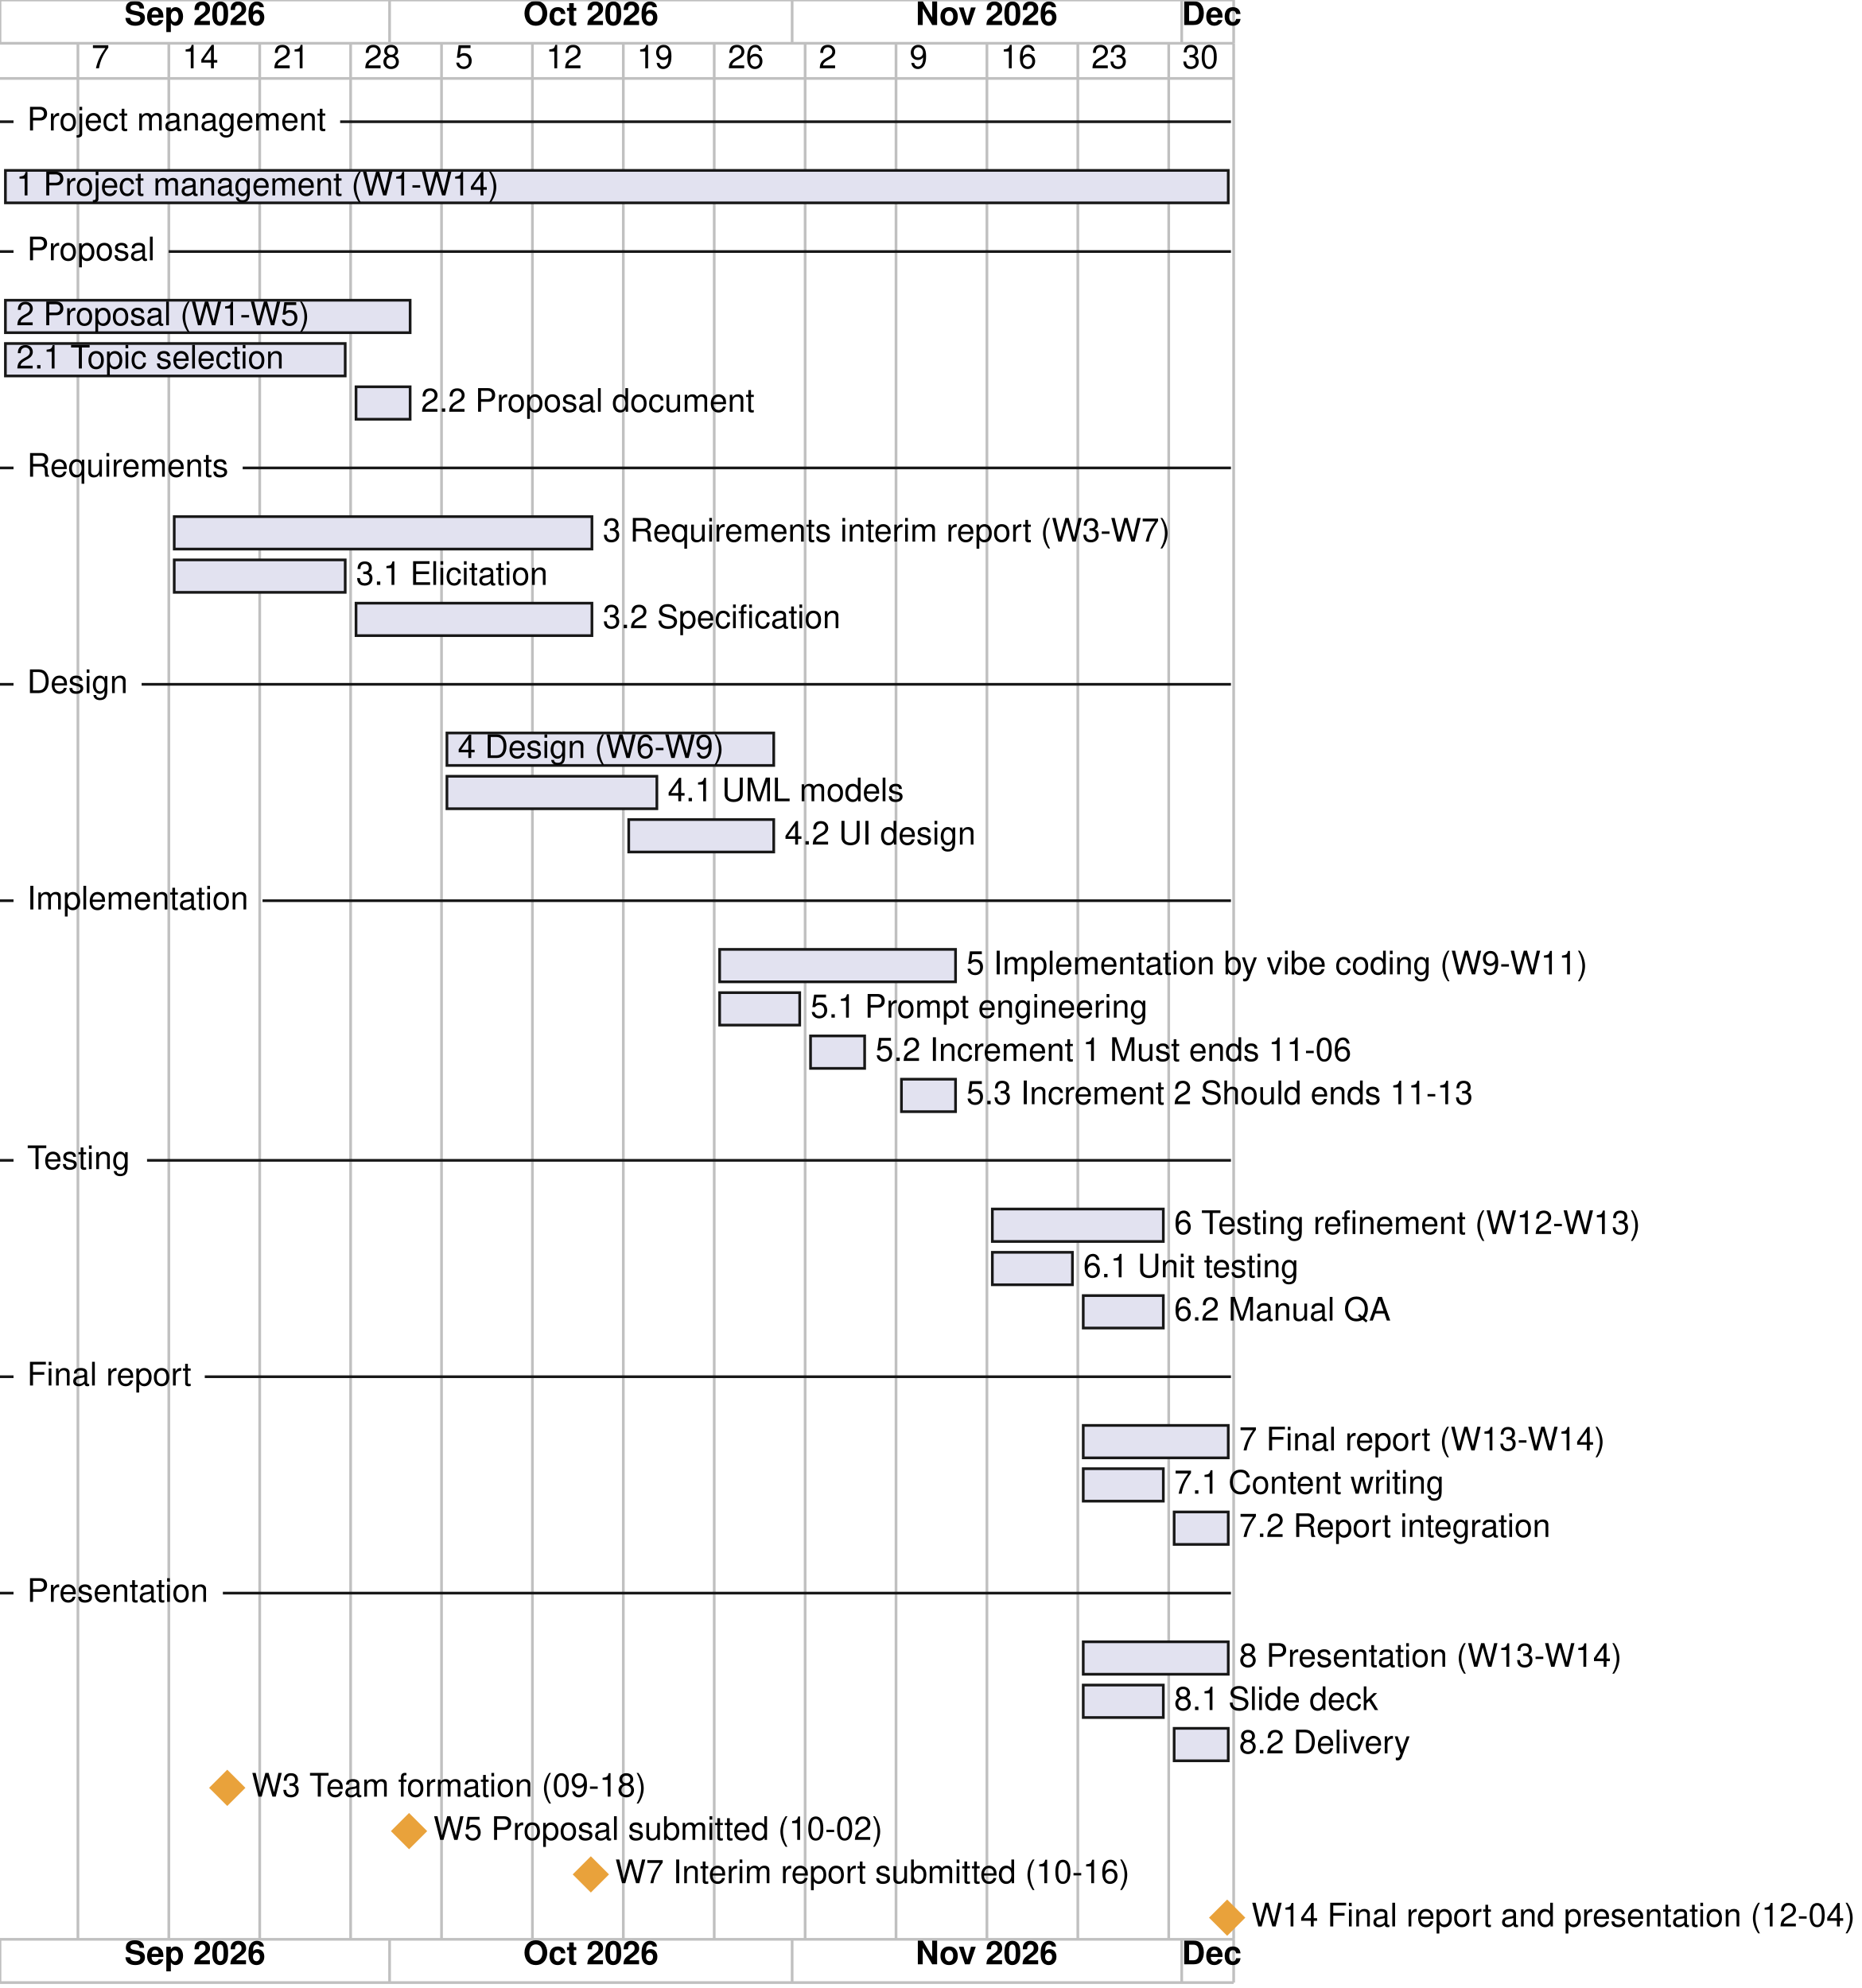
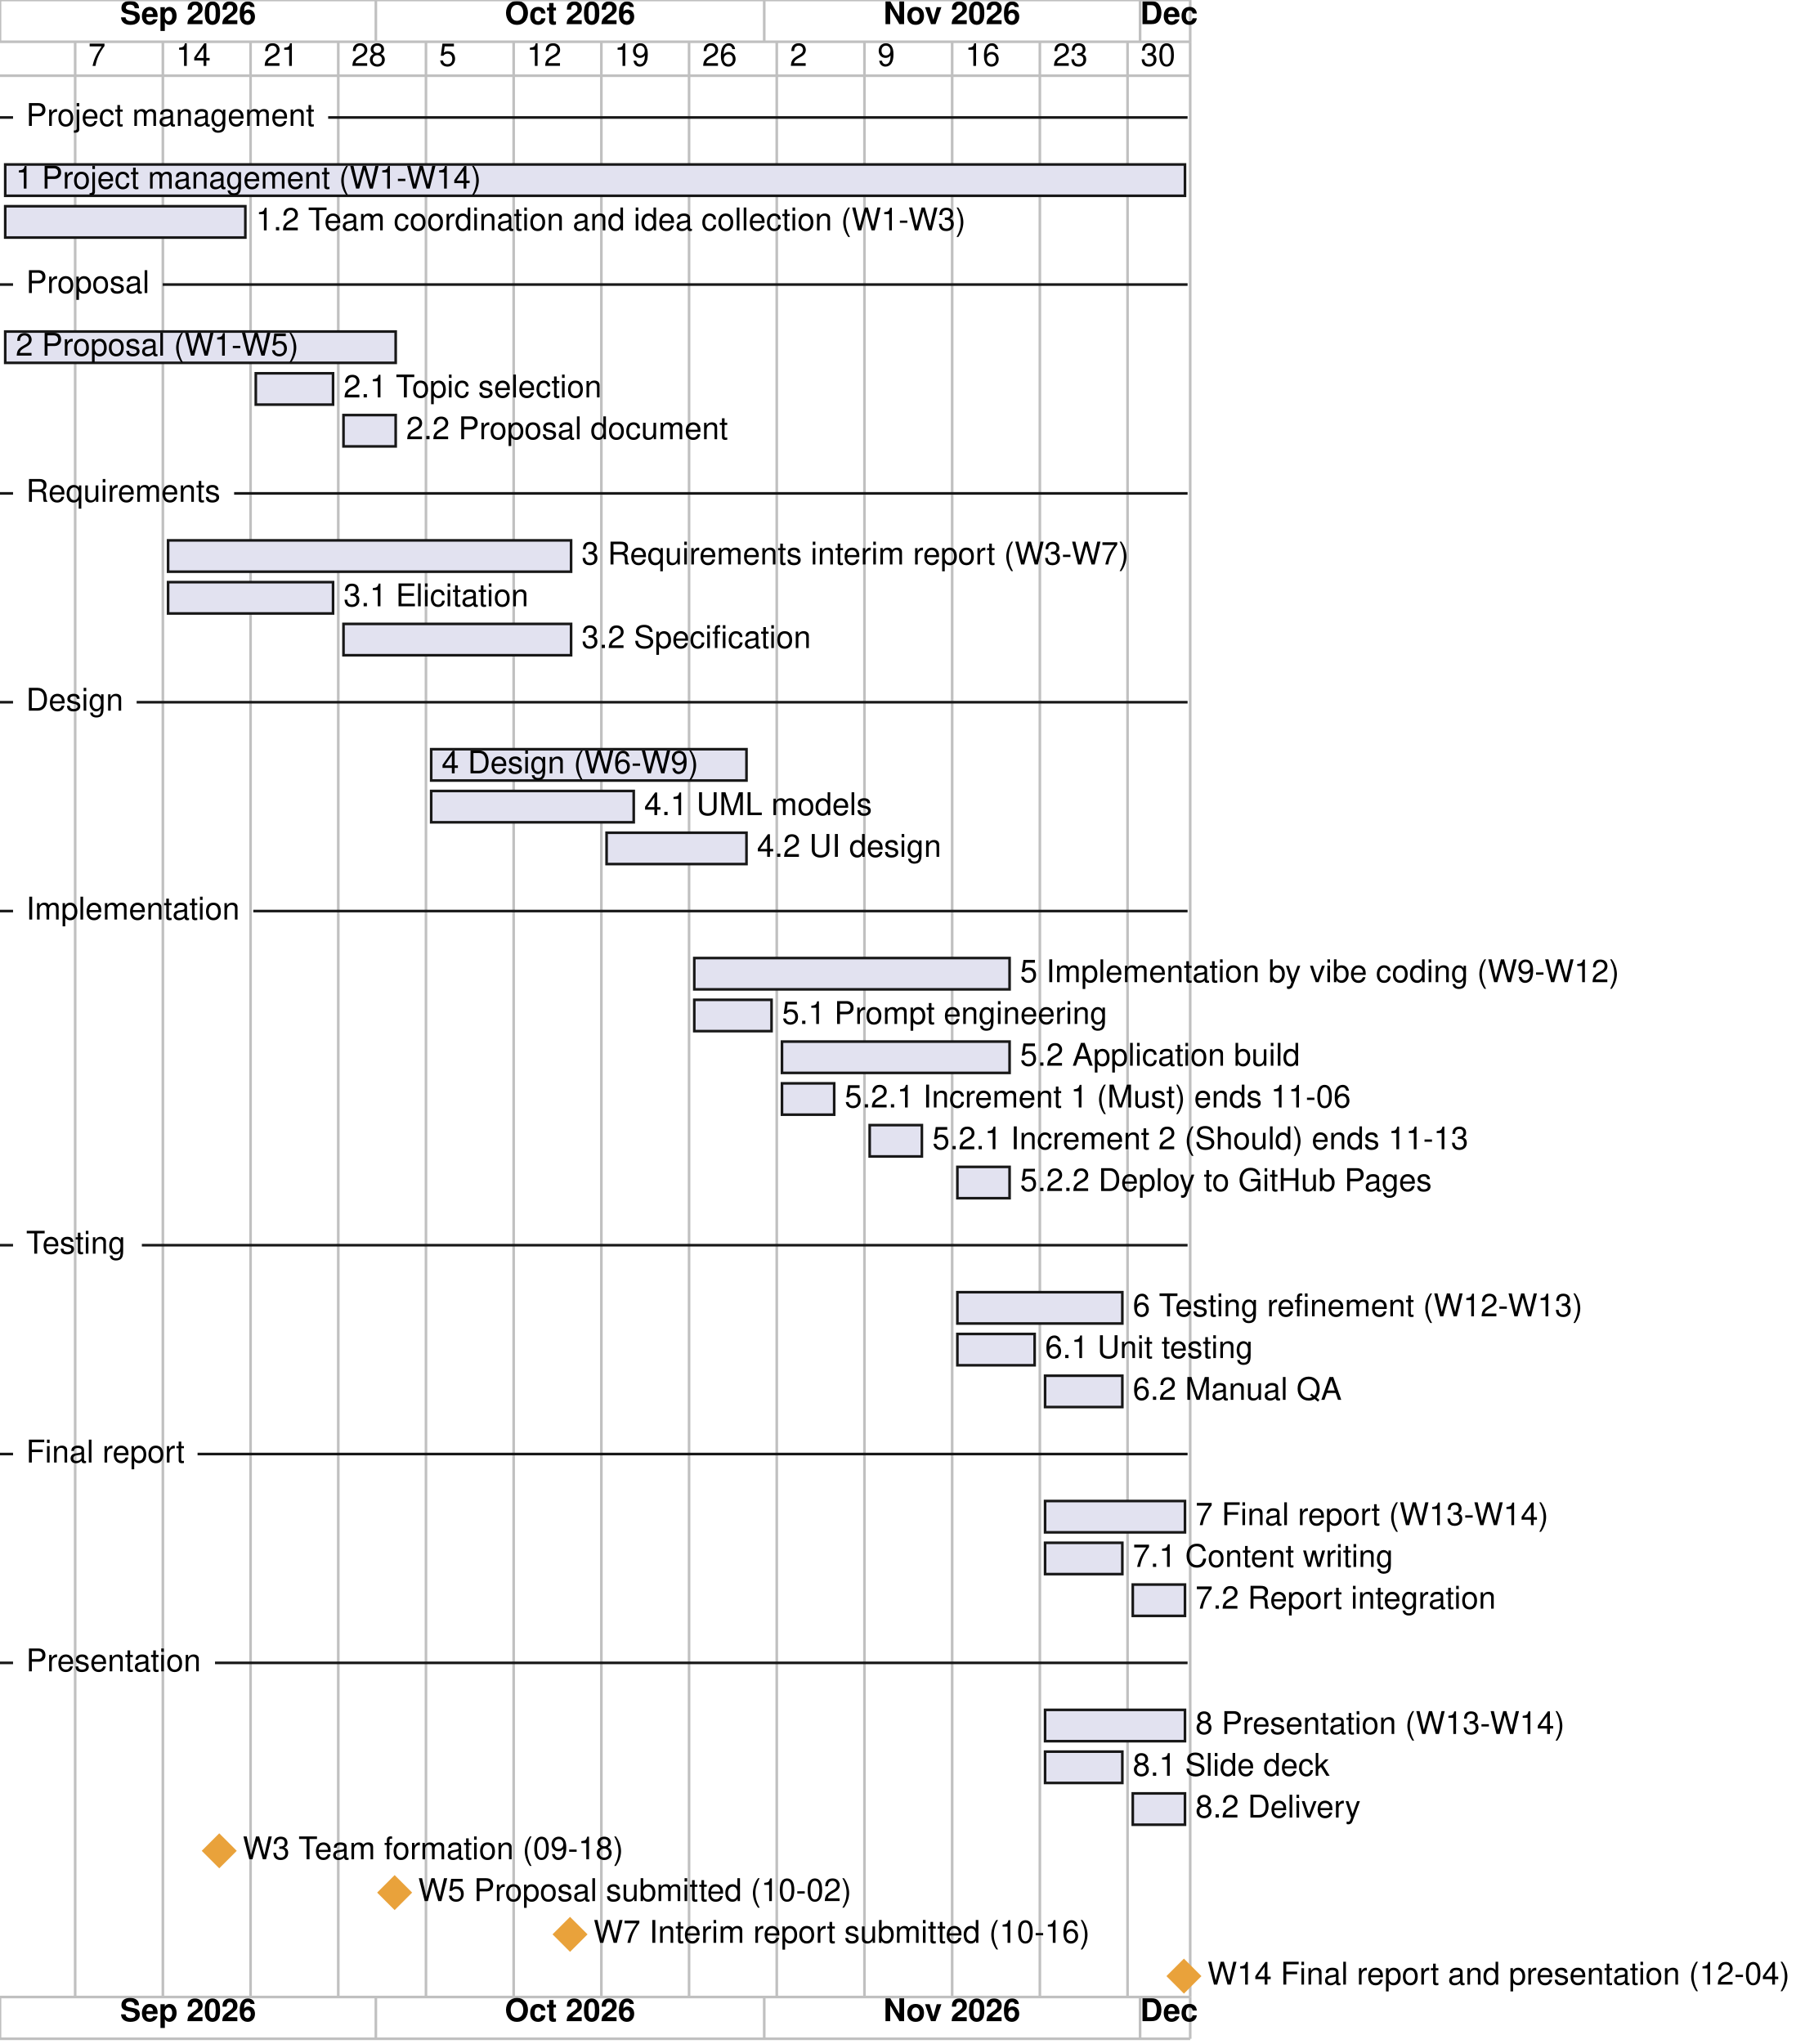
- <svg xmlns="http://www.w3.org/2000/svg" contentStyleType="text/css" data-diagram-type="GANTT" height="735px" preserveAspectRatio="none" style="width:688px;height:735px;background:#FFFFFF;" version="1.1" viewBox="0 0 688 735" width="688px" zoomAndPan="magnify">
+ <svg xmlns="http://www.w3.org/2000/svg" contentStyleType="text/css" data-diagram-type="GANTT" height="783px" preserveAspectRatio="none" style="width:688px;height:783px;background:#FFFFFF;" version="1.1" viewBox="0 0 688 783" width="688px" zoomAndPan="magnify">
  <defs />
  <g>
    <text fill="#000000" font-family="Helvetica" font-size="12" lengthAdjust="spacing" textLength="6.674" x="33.8" y="25.24">7</text>
    <text fill="#000000" font-family="Helvetica" font-size="12" lengthAdjust="spacing" textLength="13.348" x="67.4" y="25.24">14</text>
    <text fill="#000000" font-family="Helvetica" font-size="12" lengthAdjust="spacing" textLength="13.348" x="101" y="25.24">21</text>
    <text fill="#000000" font-family="Helvetica" font-size="12" lengthAdjust="spacing" textLength="13.348" x="134.6" y="25.24">28</text>
    <text fill="#000000" font-family="Helvetica" font-size="12" lengthAdjust="spacing" textLength="6.674" x="168.2" y="25.24">5</text>
    <text fill="#000000" font-family="Helvetica" font-size="12" lengthAdjust="spacing" textLength="13.348" x="201.8" y="25.24">12</text>
    <text fill="#000000" font-family="Helvetica" font-size="12" lengthAdjust="spacing" textLength="13.348" x="235.4" y="25.24">19</text>
    <text fill="#000000" font-family="Helvetica" font-size="12" lengthAdjust="spacing" textLength="13.348" x="269" y="25.24">26</text>
    <text fill="#000000" font-family="Helvetica" font-size="12" lengthAdjust="spacing" textLength="6.674" x="302.6" y="25.24">2</text>
    <text fill="#000000" font-family="Helvetica" font-size="12" lengthAdjust="spacing" textLength="6.674" x="336.2" y="25.24">9</text>
    <text fill="#000000" font-family="Helvetica" font-size="12" lengthAdjust="spacing" textLength="13.348" x="369.8" y="25.24">16</text>
    <text fill="#000000" font-family="Helvetica" font-size="12" lengthAdjust="spacing" textLength="13.348" x="403.4" y="25.24">23</text>
    <text fill="#000000" font-family="Helvetica" font-size="12" lengthAdjust="spacing" textLength="13.348" x="437" y="25.24">30</text>
-     <line style="stroke:#C0C0C0;stroke-width:1;" x1="28.8" x2="28.8" y1="16" y2="717" />
-     <line style="stroke:#C0C0C0;stroke-width:1;" x1="62.4" x2="62.4" y1="16" y2="717" />
-     <line style="stroke:#C0C0C0;stroke-width:1;" x1="96" x2="96" y1="16" y2="717" />
-     <line style="stroke:#C0C0C0;stroke-width:1;" x1="129.6" x2="129.6" y1="16" y2="717" />
-     <line style="stroke:#C0C0C0;stroke-width:1;" x1="163.2" x2="163.2" y1="16" y2="717" />
-     <line style="stroke:#C0C0C0;stroke-width:1;" x1="196.8" x2="196.8" y1="16" y2="717" />
-     <line style="stroke:#C0C0C0;stroke-width:1;" x1="230.4" x2="230.4" y1="16" y2="717" />
-     <line style="stroke:#C0C0C0;stroke-width:1;" x1="264" x2="264" y1="16" y2="717" />
-     <line style="stroke:#C0C0C0;stroke-width:1;" x1="297.6" x2="297.6" y1="16" y2="717" />
-     <line style="stroke:#C0C0C0;stroke-width:1;" x1="331.2" x2="331.2" y1="16" y2="717" />
-     <line style="stroke:#C0C0C0;stroke-width:1;" x1="364.8" x2="364.8" y1="16" y2="717" />
-     <line style="stroke:#C0C0C0;stroke-width:1;" x1="398.4" x2="398.4" y1="16" y2="717" />
-     <line style="stroke:#C0C0C0;stroke-width:1;" x1="432" x2="432" y1="16" y2="717" />
-     <line style="stroke:#C0C0C0;stroke-width:1;" x1="456" x2="456" y1="16" y2="717" />
+     <line style="stroke:#C0C0C0;stroke-width:1;" x1="28.8" x2="28.8" y1="16" y2="765" />
+     <line style="stroke:#C0C0C0;stroke-width:1;" x1="62.4" x2="62.4" y1="16" y2="765" />
+     <line style="stroke:#C0C0C0;stroke-width:1;" x1="96" x2="96" y1="16" y2="765" />
+     <line style="stroke:#C0C0C0;stroke-width:1;" x1="129.6" x2="129.6" y1="16" y2="765" />
+     <line style="stroke:#C0C0C0;stroke-width:1;" x1="163.2" x2="163.2" y1="16" y2="765" />
+     <line style="stroke:#C0C0C0;stroke-width:1;" x1="196.8" x2="196.8" y1="16" y2="765" />
+     <line style="stroke:#C0C0C0;stroke-width:1;" x1="230.4" x2="230.4" y1="16" y2="765" />
+     <line style="stroke:#C0C0C0;stroke-width:1;" x1="264" x2="264" y1="16" y2="765" />
+     <line style="stroke:#C0C0C0;stroke-width:1;" x1="297.6" x2="297.6" y1="16" y2="765" />
+     <line style="stroke:#C0C0C0;stroke-width:1;" x1="331.2" x2="331.2" y1="16" y2="765" />
+     <line style="stroke:#C0C0C0;stroke-width:1;" x1="364.8" x2="364.8" y1="16" y2="765" />
+     <line style="stroke:#C0C0C0;stroke-width:1;" x1="398.4" x2="398.4" y1="16" y2="765" />
+     <line style="stroke:#C0C0C0;stroke-width:1;" x1="432" x2="432" y1="16" y2="765" />
+     <line style="stroke:#C0C0C0;stroke-width:1;" x1="456" x2="456" y1="16" y2="765" />
    <line style="stroke:#C0C0C0;stroke-width:1;" x1="0" x2="0" y1="0" y2="16" />
    <line style="stroke:#C0C0C0;stroke-width:1;" x1="144" x2="144" y1="0" y2="16" />
    <text fill="#000000" font-family="Helvetica" font-size="12" font-weight="bold" lengthAdjust="spacing" textLength="52.037" x="45.981" y="9.24">Sep 2026</text>
    <line style="stroke:#C0C0C0;stroke-width:1;" x1="292.8" x2="292.8" y1="0" y2="16" />
    <text fill="#000000" font-family="Helvetica" font-size="12" font-weight="bold" lengthAdjust="spacing" textLength="50.033" x="193.383" y="9.24">Oct 2026</text>
    <line style="stroke:#C0C0C0;stroke-width:1;" x1="436.8" x2="436.8" y1="0" y2="16" />
    <text fill="#000000" font-family="Helvetica" font-size="12" font-weight="bold" lengthAdjust="spacing" textLength="52.699" x="338.45" y="9.24">Nov 2026</text>
    <line style="stroke:#C0C0C0;stroke-width:1;" x1="456" x2="456" y1="0" y2="16" />
    <text fill="#000000" font-family="Helvetica" font-size="12" font-weight="bold" lengthAdjust="spacing" textLength="22.014" x="436.8" y="9.24">Dec</text>
    <line style="stroke:#C0C0C0;stroke-width:1;" x1="0" x2="456" y1="0" y2="0" />
    <line style="stroke:#C0C0C0;stroke-width:1;" x1="0" x2="456" y1="16" y2="16" />
    <line style="stroke:#C0C0C0;stroke-width:1;" x1="0" x2="456" y1="29" y2="29" />
    <line style="stroke:#181818;stroke-width:1;" x1="0" x2="5" y1="45" y2="45" />
    <line style="stroke:#181818;stroke-width:1;" x1="125.725" x2="455" y1="45" y2="45" />
    <rect fill="#E2E2F0" height="12" style="stroke:none;stroke-width:1;" width="452" x="2" y="63" />
    <rect fill="none" height="12" style="stroke:#181818;stroke-width:1;" width="452" x="2" y="63" />
-     <line style="stroke:#181818;stroke-width:1;" x1="0" x2="5" y1="93" y2="93" />
-     <line style="stroke:#181818;stroke-width:1;" x1="62.361" x2="455" y1="93" y2="93" />
-     <rect fill="#E2E2F0" height="12" style="stroke:none;stroke-width:1;" width="149.6" x="2" y="111" />
-     <rect fill="none" height="12" style="stroke:#181818;stroke-width:1;" width="149.6" x="2" y="111" />
-     <rect fill="#E2E2F0" height="12" style="stroke:none;stroke-width:1;" width="125.6" x="2" y="127" />
-     <rect fill="none" height="12" style="stroke:#181818;stroke-width:1;" width="125.6" x="2" y="127" />
-     <rect fill="#E2E2F0" height="12" style="stroke:none;stroke-width:1;" width="20" x="131.6" y="143" />
-     <rect fill="none" height="12" style="stroke:#181818;stroke-width:1;" width="20" x="131.6" y="143" />
-     <line style="stroke:#181818;stroke-width:1;" x1="0" x2="5" y1="173" y2="173" />
-     <line style="stroke:#181818;stroke-width:1;" x1="89.701" x2="455" y1="173" y2="173" />
-     <rect fill="#E2E2F0" height="12" style="stroke:none;stroke-width:1;" width="154.4" x="64.4" y="191" />
-     <rect fill="none" height="12" style="stroke:#181818;stroke-width:1;" width="154.4" x="64.4" y="191" />
-     <rect fill="#E2E2F0" height="12" style="stroke:none;stroke-width:1;" width="63.2" x="64.4" y="207" />
-     <rect fill="none" height="12" style="stroke:#181818;stroke-width:1;" width="63.2" x="64.4" y="207" />
-     <rect fill="#E2E2F0" height="12" style="stroke:none;stroke-width:1;" width="87.2" x="131.6" y="223" />
-     <rect fill="none" height="12" style="stroke:#181818;stroke-width:1;" width="87.2" x="131.6" y="223" />
-     <line style="stroke:#181818;stroke-width:1;" x1="0" x2="5" y1="253" y2="253" />
-     <line style="stroke:#181818;stroke-width:1;" x1="52.353" x2="455" y1="253" y2="253" />
-     <rect fill="#E2E2F0" height="12" style="stroke:none;stroke-width:1;" width="120.8" x="165.2" y="271" />
-     <rect fill="none" height="12" style="stroke:#181818;stroke-width:1;" width="120.8" x="165.2" y="271" />
-     <rect fill="#E2E2F0" height="12" style="stroke:none;stroke-width:1;" width="77.6" x="165.2" y="287" />
-     <rect fill="none" height="12" style="stroke:#181818;stroke-width:1;" width="77.6" x="165.2" y="287" />
-     <rect fill="#E2E2F0" height="12" style="stroke:none;stroke-width:1;" width="53.6" x="232.4" y="303" />
-     <rect fill="none" height="12" style="stroke:#181818;stroke-width:1;" width="53.6" x="232.4" y="303" />
-     <line style="stroke:#181818;stroke-width:1;" x1="0" x2="5" y1="333" y2="333" />
-     <line style="stroke:#181818;stroke-width:1;" x1="97.043" x2="455" y1="333" y2="333" />
-     <rect fill="#E2E2F0" height="12" style="stroke:none;stroke-width:1;" width="87.2" x="266" y="351" />
-     <rect fill="none" height="12" style="stroke:#181818;stroke-width:1;" width="87.2" x="266" y="351" />
-     <rect fill="#E2E2F0" height="12" style="stroke:none;stroke-width:1;" width="29.6" x="266" y="367" />
-     <rect fill="none" height="12" style="stroke:#181818;stroke-width:1;" width="29.6" x="266" y="367" />
-     <rect fill="#E2E2F0" height="12" style="stroke:none;stroke-width:1;" width="20" x="299.6" y="383" />
-     <rect fill="none" height="12" style="stroke:#181818;stroke-width:1;" width="20" x="299.6" y="383" />
-     <rect fill="#E2E2F0" height="12" style="stroke:none;stroke-width:1;" width="20" x="333.2" y="399" />
-     <rect fill="none" height="12" style="stroke:#181818;stroke-width:1;" width="20" x="333.2" y="399" />
-     <line style="stroke:#181818;stroke-width:1;" x1="0" x2="5" y1="429" y2="429" />
-     <line style="stroke:#181818;stroke-width:1;" x1="54.352" x2="455" y1="429" y2="429" />
-     <rect fill="#E2E2F0" height="12" style="stroke:none;stroke-width:1;" width="63.2" x="366.8" y="447" />
-     <rect fill="none" height="12" style="stroke:#181818;stroke-width:1;" width="63.2" x="366.8" y="447" />
-     <rect fill="#E2E2F0" height="12" style="stroke:none;stroke-width:1;" width="29.6" x="366.8" y="463" />
-     <rect fill="none" height="12" style="stroke:#181818;stroke-width:1;" width="29.6" x="366.8" y="463" />
-     <rect fill="#E2E2F0" height="12" style="stroke:none;stroke-width:1;" width="29.6" x="400.4" y="479" />
-     <rect fill="none" height="12" style="stroke:#181818;stroke-width:1;" width="29.6" x="400.4" y="479" />
-     <line style="stroke:#181818;stroke-width:1;" x1="0" x2="5" y1="509" y2="509" />
-     <line style="stroke:#181818;stroke-width:1;" x1="75.691" x2="455" y1="509" y2="509" />
-     <rect fill="#E2E2F0" height="12" style="stroke:none;stroke-width:1;" width="53.6" x="400.4" y="527" />
-     <rect fill="none" height="12" style="stroke:#181818;stroke-width:1;" width="53.6" x="400.4" y="527" />
-     <rect fill="#E2E2F0" height="12" style="stroke:none;stroke-width:1;" width="29.6" x="400.4" y="543" />
-     <rect fill="none" height="12" style="stroke:#181818;stroke-width:1;" width="29.6" x="400.4" y="543" />
-     <rect fill="#E2E2F0" height="12" style="stroke:none;stroke-width:1;" width="20" x="434" y="559" />
-     <rect fill="none" height="12" style="stroke:#181818;stroke-width:1;" width="20" x="434" y="559" />
-     <line style="stroke:#181818;stroke-width:1;" x1="0" x2="5" y1="589" y2="589" />
-     <line style="stroke:#181818;stroke-width:1;" x1="82.377" x2="455" y1="589" y2="589" />
-     <rect fill="#E2E2F0" height="12" style="stroke:none;stroke-width:1;" width="53.6" x="400.4" y="607" />
-     <rect fill="none" height="12" style="stroke:#181818;stroke-width:1;" width="53.6" x="400.4" y="607" />
-     <rect fill="#E2E2F0" height="12" style="stroke:none;stroke-width:1;" width="29.6" x="400.4" y="623" />
-     <rect fill="none" height="12" style="stroke:#181818;stroke-width:1;" width="29.6" x="400.4" y="623" />
-     <rect fill="#E2E2F0" height="12" style="stroke:none;stroke-width:1;" width="20" x="434" y="639" />
-     <rect fill="none" height="12" style="stroke:#181818;stroke-width:1;" width="20" x="434" y="639" />
-     <polygon fill="#E9A23B" points="84,655,90,661,84,667,78,661" style="stroke:#E9A23B;stroke-width:1;" />
-     <polygon fill="#E9A23B" points="151.2,671,157.2,677,151.2,683,145.2,677" style="stroke:#E9A23B;stroke-width:1;" />
-     <polygon fill="#E9A23B" points="218.4,687,224.4,693,218.4,699,212.4,693" style="stroke:#E9A23B;stroke-width:1;" />
-     <polygon fill="#E9A23B" points="453.6,703,459.6,709,453.6,715,447.6,709" style="stroke:#E9A23B;stroke-width:1;" />
+     <rect fill="#E2E2F0" height="12" style="stroke:none;stroke-width:1;" width="92" x="2" y="79" />
+     <rect fill="none" height="12" style="stroke:#181818;stroke-width:1;" width="92" x="2" y="79" />
+     <line style="stroke:#181818;stroke-width:1;" x1="0" x2="5" y1="109" y2="109" />
+     <line style="stroke:#181818;stroke-width:1;" x1="62.361" x2="455" y1="109" y2="109" />
+     <rect fill="#E2E2F0" height="12" style="stroke:none;stroke-width:1;" width="149.6" x="2" y="127" />
+     <rect fill="none" height="12" style="stroke:#181818;stroke-width:1;" width="149.6" x="2" y="127" />
+     <rect fill="#E2E2F0" height="12" style="stroke:none;stroke-width:1;" width="29.6" x="98" y="143" />
+     <rect fill="none" height="12" style="stroke:#181818;stroke-width:1;" width="29.6" x="98" y="143" />
+     <rect fill="#E2E2F0" height="12" style="stroke:none;stroke-width:1;" width="20" x="131.6" y="159" />
+     <rect fill="none" height="12" style="stroke:#181818;stroke-width:1;" width="20" x="131.6" y="159" />
+     <line style="stroke:#181818;stroke-width:1;" x1="0" x2="5" y1="189" y2="189" />
+     <line style="stroke:#181818;stroke-width:1;" x1="89.701" x2="455" y1="189" y2="189" />
+     <rect fill="#E2E2F0" height="12" style="stroke:none;stroke-width:1;" width="154.4" x="64.4" y="207" />
+     <rect fill="none" height="12" style="stroke:#181818;stroke-width:1;" width="154.4" x="64.4" y="207" />
+     <rect fill="#E2E2F0" height="12" style="stroke:none;stroke-width:1;" width="63.2" x="64.4" y="223" />
+     <rect fill="none" height="12" style="stroke:#181818;stroke-width:1;" width="63.2" x="64.4" y="223" />
+     <rect fill="#E2E2F0" height="12" style="stroke:none;stroke-width:1;" width="87.2" x="131.6" y="239" />
+     <rect fill="none" height="12" style="stroke:#181818;stroke-width:1;" width="87.2" x="131.6" y="239" />
+     <line style="stroke:#181818;stroke-width:1;" x1="0" x2="5" y1="269" y2="269" />
+     <line style="stroke:#181818;stroke-width:1;" x1="52.353" x2="455" y1="269" y2="269" />
+     <rect fill="#E2E2F0" height="12" style="stroke:none;stroke-width:1;" width="120.8" x="165.2" y="287" />
+     <rect fill="none" height="12" style="stroke:#181818;stroke-width:1;" width="120.8" x="165.2" y="287" />
+     <rect fill="#E2E2F0" height="12" style="stroke:none;stroke-width:1;" width="77.6" x="165.2" y="303" />
+     <rect fill="none" height="12" style="stroke:#181818;stroke-width:1;" width="77.6" x="165.2" y="303" />
+     <rect fill="#E2E2F0" height="12" style="stroke:none;stroke-width:1;" width="53.6" x="232.4" y="319" />
+     <rect fill="none" height="12" style="stroke:#181818;stroke-width:1;" width="53.6" x="232.4" y="319" />
+     <line style="stroke:#181818;stroke-width:1;" x1="0" x2="5" y1="349" y2="349" />
+     <line style="stroke:#181818;stroke-width:1;" x1="97.043" x2="455" y1="349" y2="349" />
+     <rect fill="#E2E2F0" height="12" style="stroke:none;stroke-width:1;" width="120.8" x="266" y="367" />
+     <rect fill="none" height="12" style="stroke:#181818;stroke-width:1;" width="120.8" x="266" y="367" />
+     <rect fill="#E2E2F0" height="12" style="stroke:none;stroke-width:1;" width="29.6" x="266" y="383" />
+     <rect fill="none" height="12" style="stroke:#181818;stroke-width:1;" width="29.6" x="266" y="383" />
+     <rect fill="#E2E2F0" height="12" style="stroke:none;stroke-width:1;" width="87.2" x="299.6" y="399" />
+     <rect fill="none" height="12" style="stroke:#181818;stroke-width:1;" width="87.2" x="299.6" y="399" />
+     <rect fill="#E2E2F0" height="12" style="stroke:none;stroke-width:1;" width="20" x="299.6" y="415" />
+     <rect fill="none" height="12" style="stroke:#181818;stroke-width:1;" width="20" x="299.6" y="415" />
+     <rect fill="#E2E2F0" height="12" style="stroke:none;stroke-width:1;" width="20" x="333.2" y="431" />
+     <rect fill="none" height="12" style="stroke:#181818;stroke-width:1;" width="20" x="333.2" y="431" />
+     <rect fill="#E2E2F0" height="12" style="stroke:none;stroke-width:1;" width="20" x="366.8" y="447" />
+     <rect fill="none" height="12" style="stroke:#181818;stroke-width:1;" width="20" x="366.8" y="447" />
+     <line style="stroke:#181818;stroke-width:1;" x1="0" x2="5" y1="477" y2="477" />
+     <line style="stroke:#181818;stroke-width:1;" x1="54.352" x2="455" y1="477" y2="477" />
+     <rect fill="#E2E2F0" height="12" style="stroke:none;stroke-width:1;" width="63.2" x="366.8" y="495" />
+     <rect fill="none" height="12" style="stroke:#181818;stroke-width:1;" width="63.2" x="366.8" y="495" />
+     <rect fill="#E2E2F0" height="12" style="stroke:none;stroke-width:1;" width="29.6" x="366.8" y="511" />
+     <rect fill="none" height="12" style="stroke:#181818;stroke-width:1;" width="29.6" x="366.8" y="511" />
+     <rect fill="#E2E2F0" height="12" style="stroke:none;stroke-width:1;" width="29.6" x="400.4" y="527" />
+     <rect fill="none" height="12" style="stroke:#181818;stroke-width:1;" width="29.6" x="400.4" y="527" />
+     <line style="stroke:#181818;stroke-width:1;" x1="0" x2="5" y1="557" y2="557" />
+     <line style="stroke:#181818;stroke-width:1;" x1="75.691" x2="455" y1="557" y2="557" />
+     <rect fill="#E2E2F0" height="12" style="stroke:none;stroke-width:1;" width="53.6" x="400.4" y="575" />
+     <rect fill="none" height="12" style="stroke:#181818;stroke-width:1;" width="53.6" x="400.4" y="575" />
+     <rect fill="#E2E2F0" height="12" style="stroke:none;stroke-width:1;" width="29.6" x="400.4" y="591" />
+     <rect fill="none" height="12" style="stroke:#181818;stroke-width:1;" width="29.6" x="400.4" y="591" />
+     <rect fill="#E2E2F0" height="12" style="stroke:none;stroke-width:1;" width="20" x="434" y="607" />
+     <rect fill="none" height="12" style="stroke:#181818;stroke-width:1;" width="20" x="434" y="607" />
+     <line style="stroke:#181818;stroke-width:1;" x1="0" x2="5" y1="637" y2="637" />
+     <line style="stroke:#181818;stroke-width:1;" x1="82.377" x2="455" y1="637" y2="637" />
+     <rect fill="#E2E2F0" height="12" style="stroke:none;stroke-width:1;" width="53.6" x="400.4" y="655" />
+     <rect fill="none" height="12" style="stroke:#181818;stroke-width:1;" width="53.6" x="400.4" y="655" />
+     <rect fill="#E2E2F0" height="12" style="stroke:none;stroke-width:1;" width="29.6" x="400.4" y="671" />
+     <rect fill="none" height="12" style="stroke:#181818;stroke-width:1;" width="29.6" x="400.4" y="671" />
+     <rect fill="#E2E2F0" height="12" style="stroke:none;stroke-width:1;" width="20" x="434" y="687" />
+     <rect fill="none" height="12" style="stroke:#181818;stroke-width:1;" width="20" x="434" y="687" />
+     <polygon fill="#E9A23B" points="84,703,90,709,84,715,78,709" style="stroke:#E9A23B;stroke-width:1;" />
+     <polygon fill="#E9A23B" points="151.2,719,157.2,725,151.2,731,145.2,725" style="stroke:#E9A23B;stroke-width:1;" />
+     <polygon fill="#E9A23B" points="218.4,735,224.4,741,218.4,747,212.4,741" style="stroke:#E9A23B;stroke-width:1;" />
+     <polygon fill="#E9A23B" points="453.6,751,459.6,757,453.6,763,447.6,757" style="stroke:#E9A23B;stroke-width:1;" />
    <text fill="#000000" font-family="Helvetica" font-size="12" lengthAdjust="spacing" textLength="110.725" x="10" y="48.24">Project management</text>
    <text fill="#000000" font-family="Helvetica" font-size="12" lengthAdjust="spacing" textLength="178.728" x="6" y="72.24">1 Project management (W1-W14)</text>
-     <text fill="#000000" font-family="Helvetica" font-size="12" lengthAdjust="spacing" textLength="47.361" x="10" y="96.24">Proposal</text>
-     <text fill="#000000" font-family="Helvetica" font-size="12" lengthAdjust="spacing" textLength="108.691" x="6" y="120.24">2 Proposal (W1-W5)</text>
-     <text fill="#000000" font-family="Helvetica" font-size="12" lengthAdjust="spacing" textLength="100.055" x="6" y="136.24">2.1 Topic selection</text>
-     <text fill="#000000" font-family="Helvetica" font-size="12" lengthAdjust="spacing" textLength="123.41" x="155.6" y="152.24">2.2 Proposal document</text>
-     <text fill="#000000" font-family="Helvetica" font-size="12" lengthAdjust="spacing" textLength="74.701" x="10" y="176.24">Requirements</text>
-     <text fill="#000000" font-family="Helvetica" font-size="12" lengthAdjust="spacing" textLength="210.053" x="222.8" y="200.24">3 Requirements interim report (W3-W7)</text>
-     <text fill="#000000" font-family="Helvetica" font-size="12" lengthAdjust="spacing" textLength="71.373" x="131.6" y="216.24">3.1 Elicitation</text>
-     <text fill="#000000" font-family="Helvetica" font-size="12" lengthAdjust="spacing" textLength="88.055" x="222.8" y="232.24">3.2 Specification</text>
-     <text fill="#000000" font-family="Helvetica" font-size="12" lengthAdjust="spacing" textLength="37.353" x="10" y="256.24">Design</text>
-     <text fill="#000000" font-family="Helvetica" font-size="12" lengthAdjust="spacing" textLength="98.684" x="169.2" y="280.24">4 Design (W6-W9)</text>
-     <text fill="#000000" font-family="Helvetica" font-size="12" lengthAdjust="spacing" textLength="87.369" x="246.8" y="296.24">4.1 UML models</text>
-     <text fill="#000000" font-family="Helvetica" font-size="12" lengthAdjust="spacing" textLength="70.711" x="290" y="312.24">4.2 UI design</text>
-     <text fill="#000000" font-family="Helvetica" font-size="12" lengthAdjust="spacing" textLength="82.043" x="10" y="336.24">Implementation</text>
-     <text fill="#000000" font-family="Helvetica" font-size="12" lengthAdjust="spacing" textLength="230.098" x="357.2" y="360.24">5 Implementation by vibe coding (W9-W11)</text>
-     <text fill="#000000" font-family="Helvetica" font-size="12" lengthAdjust="spacing" textLength="124.746" x="299.6" y="376.24">5.1 Prompt engineering</text>
-     <text fill="#000000" font-family="Helvetica" font-size="12" lengthAdjust="spacing" textLength="176.098" x="323.6" y="392.24">5.2 Increment 1 Must ends 11-06</text>
-     <text fill="#000000" font-family="Helvetica" font-size="12" lengthAdjust="spacing" textLength="187.459" x="357.2" y="408.24">5.3 Increment 2 Should ends 11-13</text>
-     <text fill="#000000" font-family="Helvetica" font-size="12" lengthAdjust="spacing" textLength="39.352" x="10" y="432.24">Testing</text>
-     <text fill="#000000" font-family="Helvetica" font-size="12" lengthAdjust="spacing" textLength="174.059" x="434" y="456.24">6 Testing refinement (W12-W13)</text>
-     <text fill="#000000" font-family="Helvetica" font-size="12" lengthAdjust="spacing" textLength="80.045" x="400.4" y="472.24">6.1 Unit testing</text>
-     <text fill="#000000" font-family="Helvetica" font-size="12" lengthAdjust="spacing" textLength="80.045" x="434" y="488.24">6.2 Manual QA</text>
-     <text fill="#000000" font-family="Helvetica" font-size="12" lengthAdjust="spacing" textLength="60.691" x="10" y="512.24">Final report</text>
-     <text fill="#000000" font-family="Helvetica" font-size="12" lengthAdjust="spacing" textLength="135.369" x="458" y="536.24">7 Final report (W13-W14)</text>
-     <text fill="#000000" font-family="Helvetica" font-size="12" lengthAdjust="spacing" textLength="100.055" x="434" y="552.24">7.1 Content writing</text>
-     <text fill="#000000" font-family="Helvetica" font-size="12" lengthAdjust="spacing" textLength="115.406" x="458" y="568.24">7.2 Report integration</text>
-     <text fill="#000000" font-family="Helvetica" font-size="12" lengthAdjust="spacing" textLength="67.377" x="10" y="592.24">Presentation</text>
-     <text fill="#000000" font-family="Helvetica" font-size="12" lengthAdjust="spacing" textLength="142.055" x="458" y="616.24">8 Presentation (W13-W14)</text>
-     <text fill="#000000" font-family="Helvetica" font-size="12" lengthAdjust="spacing" textLength="75.381" x="434" y="632.24">8.1 Slide deck</text>
-     <text fill="#000000" font-family="Helvetica" font-size="12" lengthAdjust="spacing" textLength="63.357" x="458" y="648.24">8.2 Delivery</text>
-     <text fill="#000000" font-family="Helvetica" font-size="12" lengthAdjust="spacing" textLength="147.381" x="93" y="664.24">W3 Team formation (09-18)</text>
-     <text fill="#000000" font-family="Helvetica" font-size="12" lengthAdjust="spacing" textLength="166.072" x="160.2" y="680.24">W5 Proposal submitted (10-02)</text>
-     <text fill="#000000" font-family="Helvetica" font-size="12" lengthAdjust="spacing" textLength="190.066" x="227.4" y="696.24">W7 Interim report submitted (10-16)</text>
-     <text fill="#000000" font-family="Helvetica" font-size="12" lengthAdjust="spacing" textLength="223.453" x="462.6" y="712.24">W14 Final report and presentation (12-04)</text>
-     <line style="stroke:#C0C0C0;stroke-width:1;" x1="0" x2="456" y1="717" y2="717" />
-     <line style="stroke:#C0C0C0;stroke-width:1;" x1="0" x2="0" y1="717" y2="733" />
-     <line style="stroke:#C0C0C0;stroke-width:1;" x1="144" x2="144" y1="717" y2="733" />
-     <text fill="#000000" font-family="Helvetica" font-size="12" font-weight="bold" lengthAdjust="spacing" textLength="52.037" x="45.981" y="726.24">Sep 2026</text>
-     <line style="stroke:#C0C0C0;stroke-width:1;" x1="292.8" x2="292.8" y1="717" y2="733" />
-     <text fill="#000000" font-family="Helvetica" font-size="12" font-weight="bold" lengthAdjust="spacing" textLength="50.033" x="193.383" y="726.24">Oct 2026</text>
-     <line style="stroke:#C0C0C0;stroke-width:1;" x1="436.8" x2="436.8" y1="717" y2="733" />
-     <text fill="#000000" font-family="Helvetica" font-size="12" font-weight="bold" lengthAdjust="spacing" textLength="52.699" x="338.45" y="726.24">Nov 2026</text>
-     <line style="stroke:#C0C0C0;stroke-width:1;" x1="456" x2="456" y1="717" y2="733" />
-     <text fill="#000000" font-family="Helvetica" font-size="12" font-weight="bold" lengthAdjust="spacing" textLength="22.014" x="436.8" y="726.24">Dec</text>
-     <line style="stroke:#C0C0C0;stroke-width:1;" x1="0" x2="456" y1="733" y2="733" />
+     <text fill="#000000" font-family="Helvetica" font-size="12" lengthAdjust="spacing" textLength="273.463" x="98" y="88.24">1.2 Team coordination and idea collection (W1-W3)</text>
+     <text fill="#000000" font-family="Helvetica" font-size="12" lengthAdjust="spacing" textLength="47.361" x="10" y="112.24">Proposal</text>
+     <text fill="#000000" font-family="Helvetica" font-size="12" lengthAdjust="spacing" textLength="108.691" x="6" y="136.24">2 Proposal (W1-W5)</text>
+     <text fill="#000000" font-family="Helvetica" font-size="12" lengthAdjust="spacing" textLength="100.055" x="131.6" y="152.24">2.1 Topic selection</text>
+     <text fill="#000000" font-family="Helvetica" font-size="12" lengthAdjust="spacing" textLength="123.41" x="155.6" y="168.24">2.2 Proposal document</text>
+     <text fill="#000000" font-family="Helvetica" font-size="12" lengthAdjust="spacing" textLength="74.701" x="10" y="192.24">Requirements</text>
+     <text fill="#000000" font-family="Helvetica" font-size="12" lengthAdjust="spacing" textLength="210.053" x="222.8" y="216.24">3 Requirements interim report (W3-W7)</text>
+     <text fill="#000000" font-family="Helvetica" font-size="12" lengthAdjust="spacing" textLength="71.373" x="131.6" y="232.24">3.1 Elicitation</text>
+     <text fill="#000000" font-family="Helvetica" font-size="12" lengthAdjust="spacing" textLength="88.055" x="222.8" y="248.24">3.2 Specification</text>
+     <text fill="#000000" font-family="Helvetica" font-size="12" lengthAdjust="spacing" textLength="37.353" x="10" y="272.24">Design</text>
+     <text fill="#000000" font-family="Helvetica" font-size="12" lengthAdjust="spacing" textLength="98.684" x="169.2" y="296.24">4 Design (W6-W9)</text>
+     <text fill="#000000" font-family="Helvetica" font-size="12" lengthAdjust="spacing" textLength="87.369" x="246.8" y="312.24">4.1 UML models</text>
+     <text fill="#000000" font-family="Helvetica" font-size="12" lengthAdjust="spacing" textLength="70.711" x="290" y="328.24">4.2 UI design</text>
+     <text fill="#000000" font-family="Helvetica" font-size="12" lengthAdjust="spacing" textLength="82.043" x="10" y="352.24">Implementation</text>
+     <text fill="#000000" font-family="Helvetica" font-size="12" lengthAdjust="spacing" textLength="230.098" x="390.8" y="376.24">5 Implementation by vibe coding (W9-W12)</text>
+     <text fill="#000000" font-family="Helvetica" font-size="12" lengthAdjust="spacing" textLength="124.746" x="299.6" y="392.24">5.1 Prompt engineering</text>
+     <text fill="#000000" font-family="Helvetica" font-size="12" lengthAdjust="spacing" textLength="107.408" x="390.8" y="408.24">5.2 Application build</text>
+     <text fill="#000000" font-family="Helvetica" font-size="12" lengthAdjust="spacing" textLength="194.098" x="323.6" y="424.24">5.2.1 Increment 1 (Must) ends 11-06</text>
+     <text fill="#000000" font-family="Helvetica" font-size="12" lengthAdjust="spacing" textLength="205.459" x="357.2" y="440.24">5.2.1 Increment 2 (Should) ends 11-13</text>
+     <text fill="#000000" font-family="Helvetica" font-size="12" lengthAdjust="spacing" textLength="158.76" x="390.8" y="456.24">5.2.2 Deploy to GitHub Pages</text>
+     <text fill="#000000" font-family="Helvetica" font-size="12" lengthAdjust="spacing" textLength="39.352" x="10" y="480.24">Testing</text>
+     <text fill="#000000" font-family="Helvetica" font-size="12" lengthAdjust="spacing" textLength="174.059" x="434" y="504.24">6 Testing refinement (W12-W13)</text>
+     <text fill="#000000" font-family="Helvetica" font-size="12" lengthAdjust="spacing" textLength="80.045" x="400.4" y="520.24">6.1 Unit testing</text>
+     <text fill="#000000" font-family="Helvetica" font-size="12" lengthAdjust="spacing" textLength="80.045" x="434" y="536.24">6.2 Manual QA</text>
+     <text fill="#000000" font-family="Helvetica" font-size="12" lengthAdjust="spacing" textLength="60.691" x="10" y="560.24">Final report</text>
+     <text fill="#000000" font-family="Helvetica" font-size="12" lengthAdjust="spacing" textLength="135.369" x="458" y="584.24">7 Final report (W13-W14)</text>
+     <text fill="#000000" font-family="Helvetica" font-size="12" lengthAdjust="spacing" textLength="100.055" x="434" y="600.24">7.1 Content writing</text>
+     <text fill="#000000" font-family="Helvetica" font-size="12" lengthAdjust="spacing" textLength="115.406" x="458" y="616.24">7.2 Report integration</text>
+     <text fill="#000000" font-family="Helvetica" font-size="12" lengthAdjust="spacing" textLength="67.377" x="10" y="640.24">Presentation</text>
+     <text fill="#000000" font-family="Helvetica" font-size="12" lengthAdjust="spacing" textLength="142.055" x="458" y="664.24">8 Presentation (W13-W14)</text>
+     <text fill="#000000" font-family="Helvetica" font-size="12" lengthAdjust="spacing" textLength="75.381" x="434" y="680.24">8.1 Slide deck</text>
+     <text fill="#000000" font-family="Helvetica" font-size="12" lengthAdjust="spacing" textLength="63.357" x="458" y="696.24">8.2 Delivery</text>
+     <text fill="#000000" font-family="Helvetica" font-size="12" lengthAdjust="spacing" textLength="147.381" x="93" y="712.24">W3 Team formation (09-18)</text>
+     <text fill="#000000" font-family="Helvetica" font-size="12" lengthAdjust="spacing" textLength="166.072" x="160.2" y="728.24">W5 Proposal submitted (10-02)</text>
+     <text fill="#000000" font-family="Helvetica" font-size="12" lengthAdjust="spacing" textLength="190.066" x="227.4" y="744.24">W7 Interim report submitted (10-16)</text>
+     <text fill="#000000" font-family="Helvetica" font-size="12" lengthAdjust="spacing" textLength="223.453" x="462.6" y="760.24">W14 Final report and presentation (12-04)</text>
+     <line style="stroke:#C0C0C0;stroke-width:1;" x1="0" x2="456" y1="765" y2="765" />
+     <line style="stroke:#C0C0C0;stroke-width:1;" x1="0" x2="0" y1="765" y2="781" />
+     <line style="stroke:#C0C0C0;stroke-width:1;" x1="144" x2="144" y1="765" y2="781" />
+     <text fill="#000000" font-family="Helvetica" font-size="12" font-weight="bold" lengthAdjust="spacing" textLength="52.037" x="45.981" y="774.24">Sep 2026</text>
+     <line style="stroke:#C0C0C0;stroke-width:1;" x1="292.8" x2="292.8" y1="765" y2="781" />
+     <text fill="#000000" font-family="Helvetica" font-size="12" font-weight="bold" lengthAdjust="spacing" textLength="50.033" x="193.383" y="774.24">Oct 2026</text>
+     <line style="stroke:#C0C0C0;stroke-width:1;" x1="436.8" x2="436.8" y1="765" y2="781" />
+     <text fill="#000000" font-family="Helvetica" font-size="12" font-weight="bold" lengthAdjust="spacing" textLength="52.699" x="338.45" y="774.24">Nov 2026</text>
+     <line style="stroke:#C0C0C0;stroke-width:1;" x1="456" x2="456" y1="765" y2="781" />
+     <text fill="#000000" font-family="Helvetica" font-size="12" font-weight="bold" lengthAdjust="spacing" textLength="22.014" x="436.8" y="774.24">Dec</text>
+     <line style="stroke:#C0C0C0;stroke-width:1;" x1="0" x2="456" y1="781" y2="781" />
  </g>
</svg>
